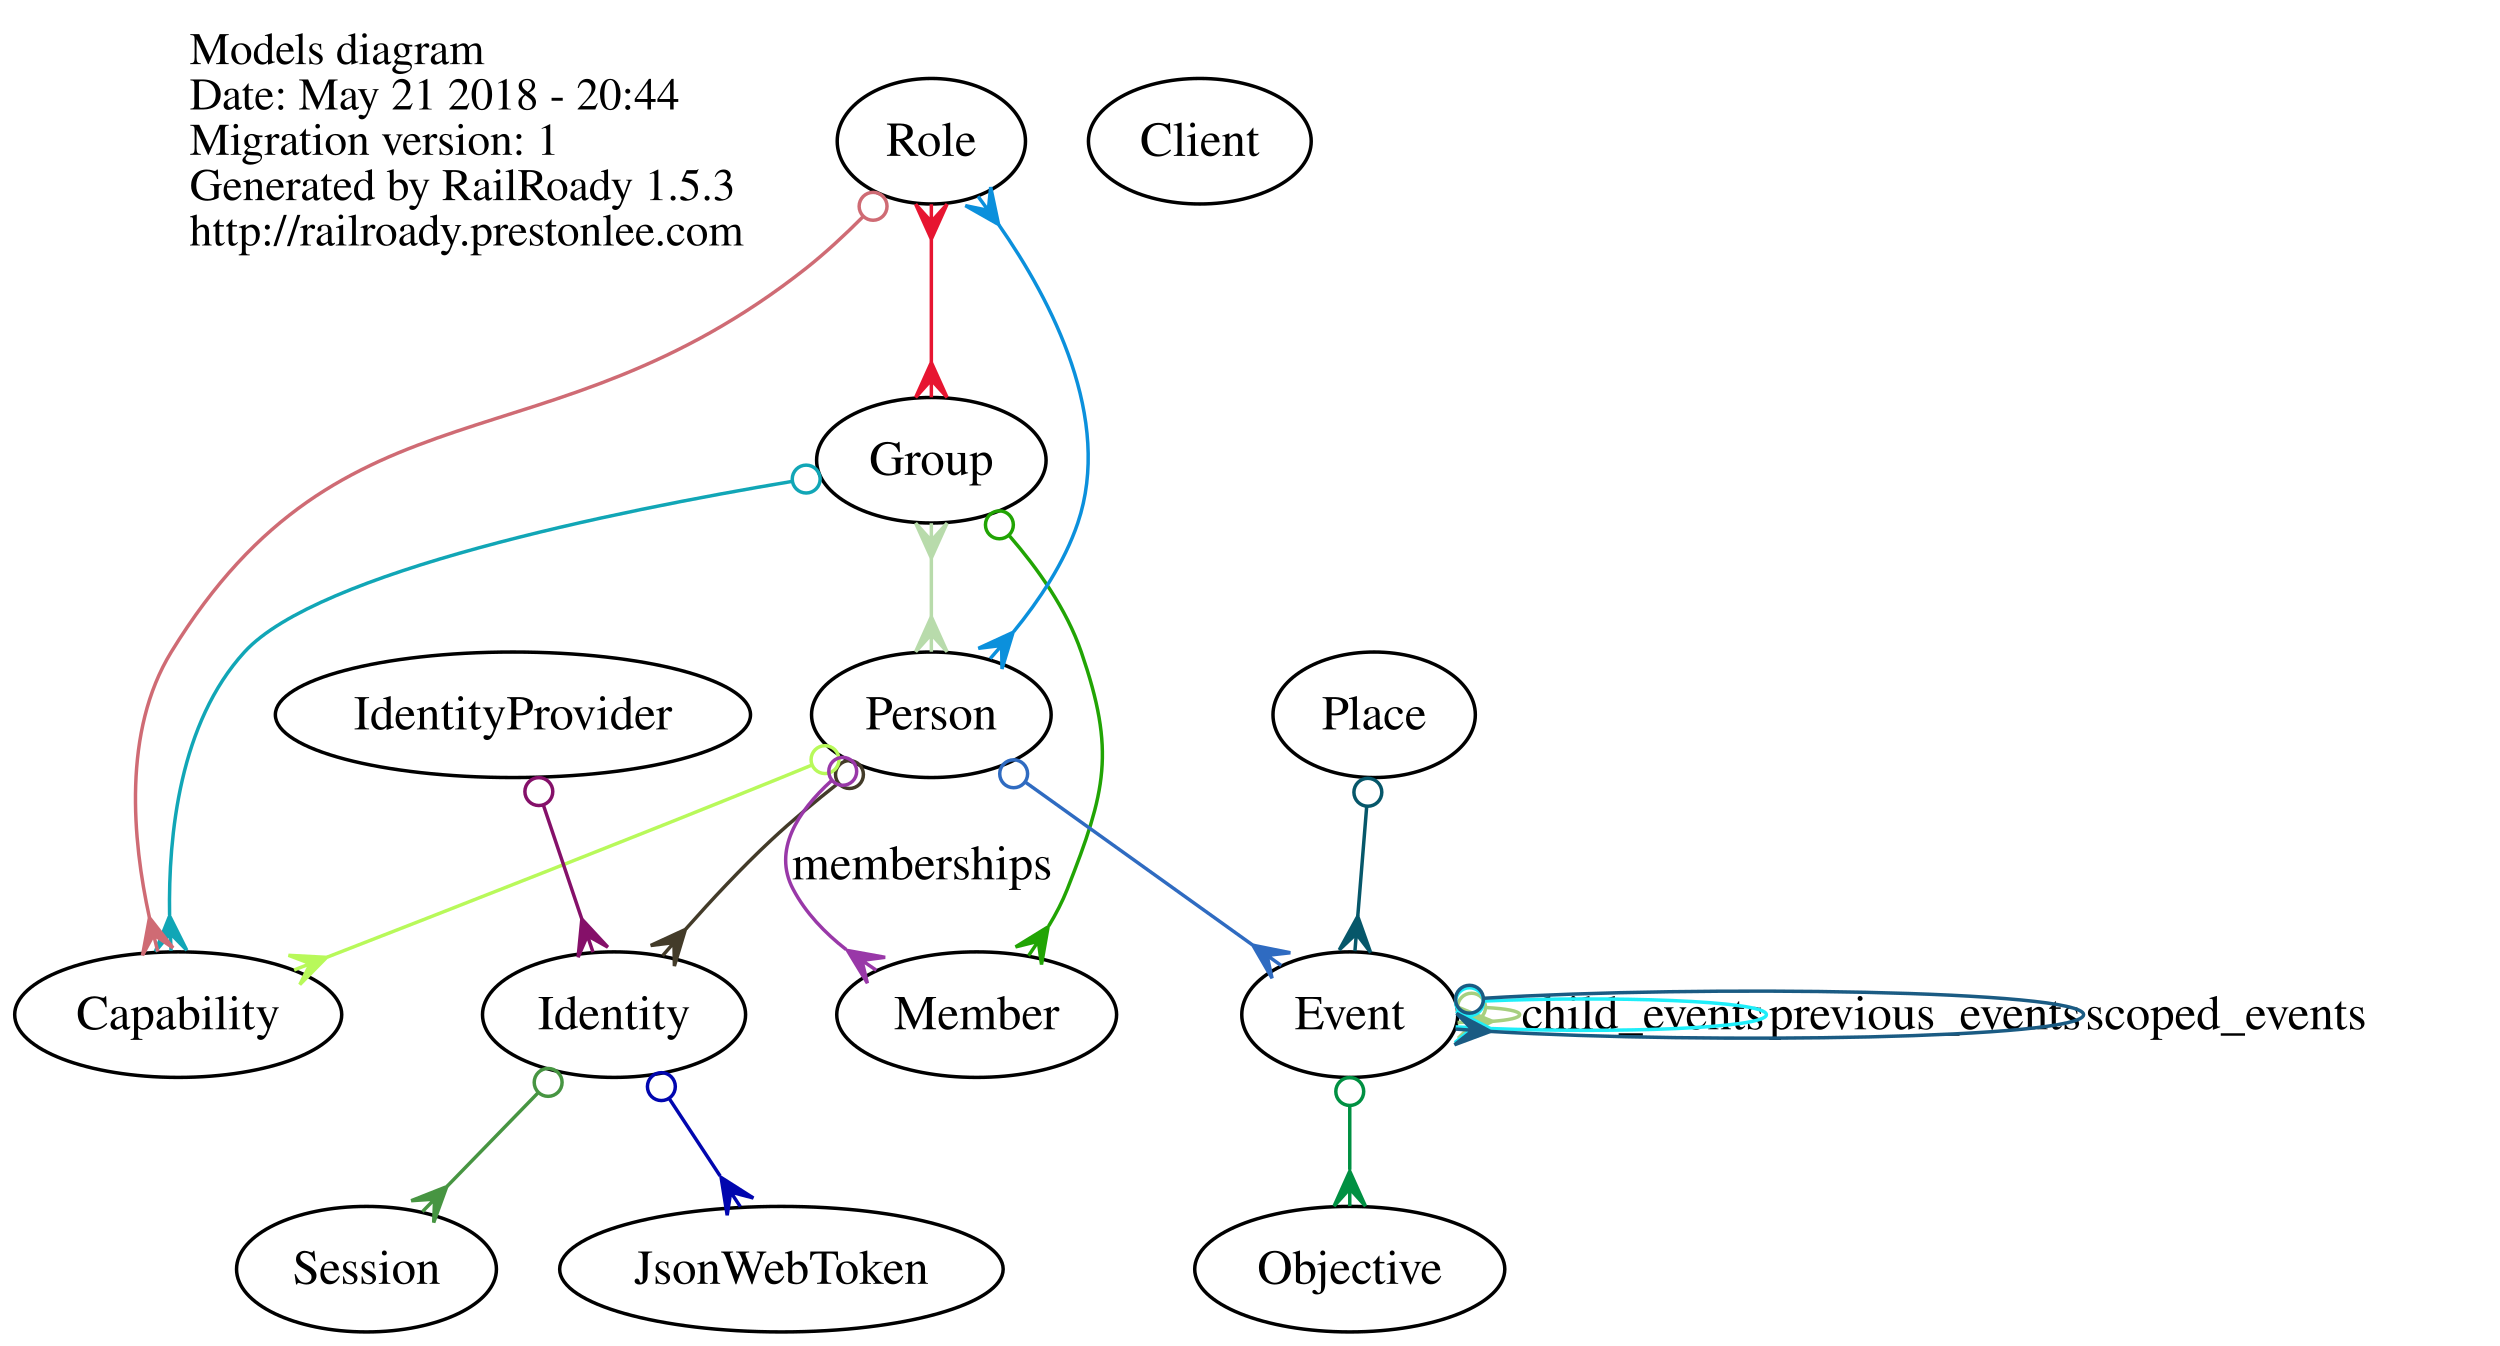
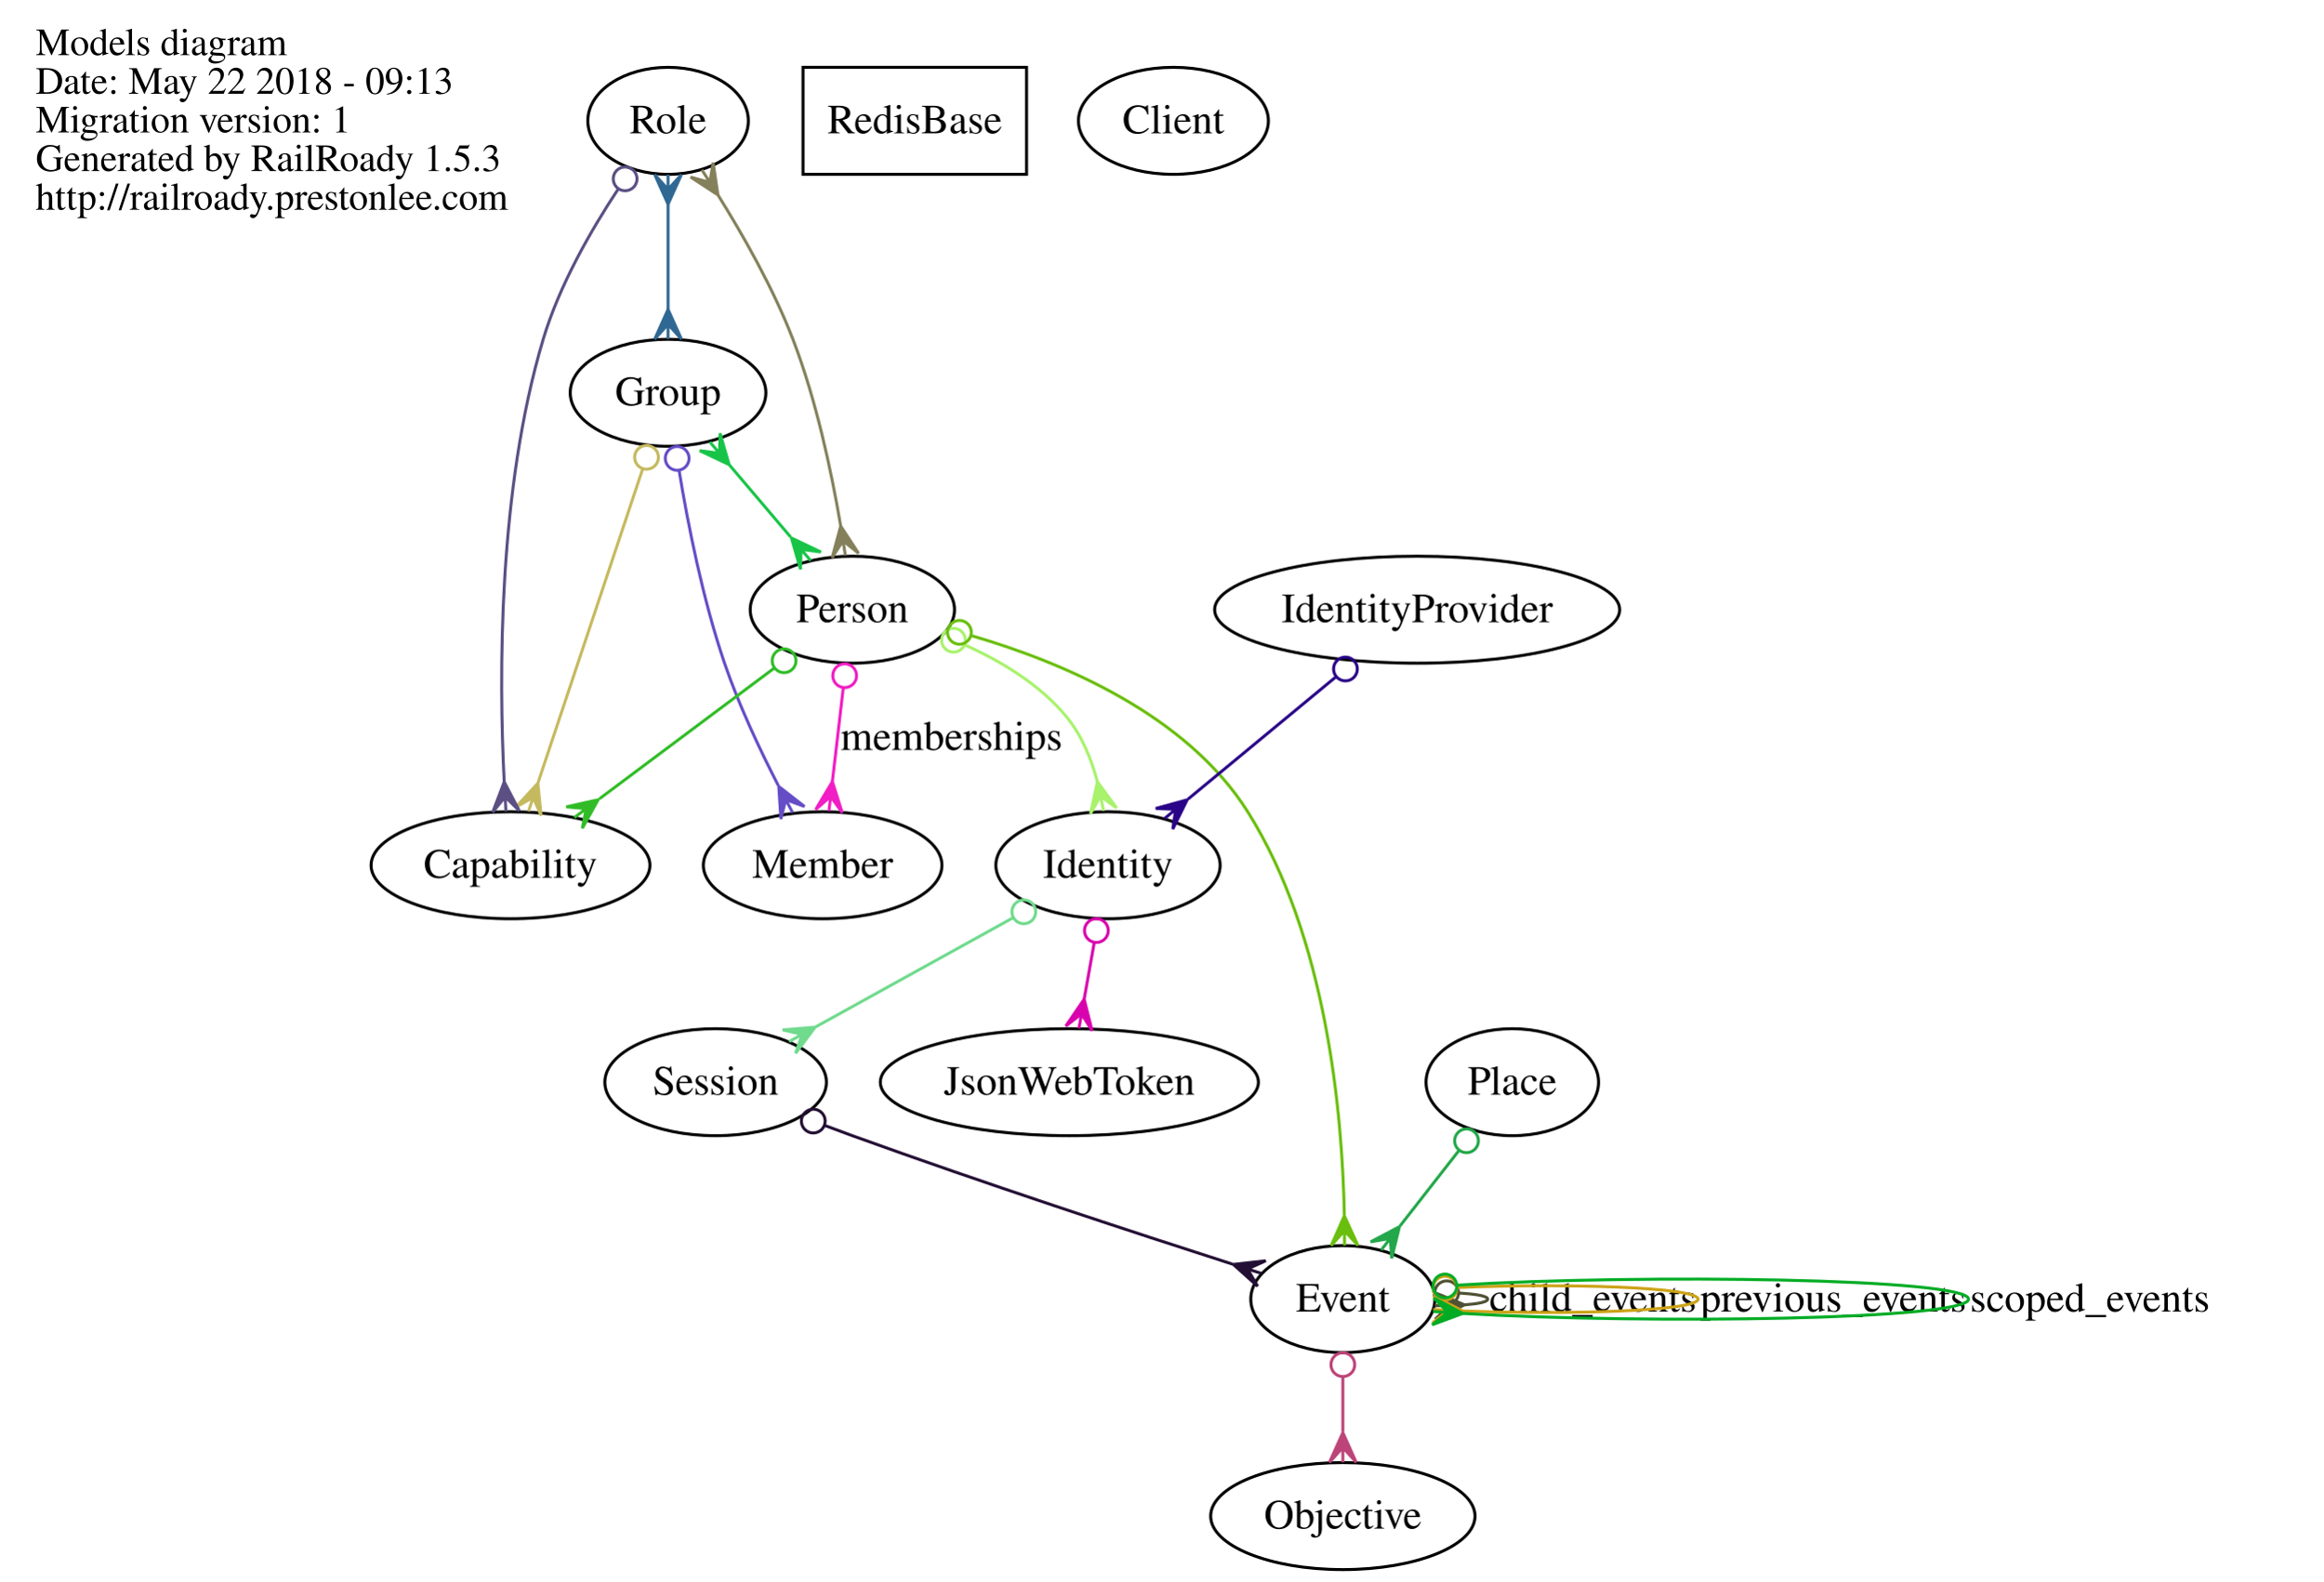
- <svg xmlns="http://www.w3.org/2000/svg" width="717pt" height="386pt" viewBox="0.00 0.00 716.68 386.00">
-   <g id="graph0" class="graph" transform="scale(1 1) rotate(0) translate(4 382)">
-     <polygon fill="transparent" stroke="transparent" points="-4,4 -4,-382 712.683,-382 712.683,4 -4,4" />
+ <svg xmlns="http://www.w3.org/2000/svg" width="781pt" height="532pt" viewBox="0.00 0.00 781.45 532.00">
+   <g id="graph0" class="graph" transform="scale(1 1) rotate(0) translate(4 528)">
+     <polygon fill="transparent" stroke="transparent" points="-4,4 -4,-528 777.455,-528 777.455,4 -4,4" />
    <g id="node1" class="node">
-       <text text-anchor="start" x="50.229" y="-363.6" font-family="Times,serif" font-size="13.00" fill="#000000">Models diagram</text>
-       <text text-anchor="start" x="50.229" y="-350.6" font-family="Times,serif" font-size="13.00" fill="#000000">Date: May 21 2018 - 20:44</text>
-       <text text-anchor="start" x="50.229" y="-337.6" font-family="Times,serif" font-size="13.00" fill="#000000">Migration version: 1</text>
-       <text text-anchor="start" x="50.229" y="-324.6" font-family="Times,serif" font-size="13.00" fill="#000000">Generated by RailRoady 1.5.3</text>
-       <text text-anchor="start" x="50.229" y="-311.6" font-family="Times,serif" font-size="13.00" fill="#000000">http://railroady.prestonlee.com</text>
+       <text text-anchor="start" x="8" y="-509.6" font-family="Times,serif" font-size="13.00" fill="#000000">Models diagram</text>
+       <text text-anchor="start" x="8" y="-496.6" font-family="Times,serif" font-size="13.00" fill="#000000">Date: May 22 2018 - 09:13</text>
+       <text text-anchor="start" x="8" y="-483.6" font-family="Times,serif" font-size="13.00" fill="#000000">Migration version: 1</text>
+       <text text-anchor="start" x="8" y="-470.6" font-family="Times,serif" font-size="13.00" fill="#000000">Generated by RailRoady 1.5.3</text>
+       <text text-anchor="start" x="8" y="-457.6" font-family="Times,serif" font-size="13.00" fill="#000000">http://railroady.prestonlee.com</text>
    </g>
    <g id="node2" class="node">
-       <ellipse fill="none" stroke="#000000" cx="171.949" cy="-91" rx="37.727" ry="18" />
-       <text text-anchor="middle" x="171.949" y="-86.8" font-family="Times,serif" font-size="14.00" fill="#000000">Identity</text>
+       <ellipse fill="none" stroke="#000000" cx="368.72" cy="-237" rx="37.727" ry="18" />
+       <text text-anchor="middle" x="368.72" y="-232.8" font-family="Times,serif" font-size="14.00" fill="#000000">Identity</text>
+     </g>
+     <g id="node7" class="node">
+       <ellipse fill="none" stroke="#000000" cx="236.72" cy="-164" rx="37.268" ry="18" />
+       <text text-anchor="middle" x="236.72" y="-159.8" font-family="Times,serif" font-size="14.00" fill="#000000">Session</text>
+     </g>
+     <g id="edge1" class="edge">
+       <path fill="none" stroke="#70da8d" d="M336.665,-219.273C316.586,-208.168 290.748,-193.879 270.374,-182.611" />
+       <ellipse fill="none" stroke="#70da8d" cx="340.392" cy="-221.333" rx="4" ry="4" />
+       <polygon fill="#70da8d" stroke="#70da8d" points="270.188,-182.509 263.615,-173.731 265.812,-180.089 261.437,-177.669 261.437,-177.669 261.437,-177.669 265.812,-180.089 259.259,-181.607 270.188,-182.509 270.188,-182.509" />
+     </g>
+     <g id="node8" class="node">
+       <ellipse fill="none" stroke="#000000" cx="355.72" cy="-164" rx="63.597" ry="18" />
+       <text text-anchor="middle" x="355.72" y="-159.8" font-family="Times,serif" font-size="14.00" fill="#000000">JsonWebToken</text>
+     </g>
+     <g id="edge2" class="edge">
+       <path fill="none" stroke="#d803ae" d="M364.074,-210.908C362.985,-204.794 361.82,-198.254 360.717,-192.058" />
+       <ellipse fill="none" stroke="#d803ae" cx="364.805" cy="-215.017" rx="4" ry="4" />
+       <polygon fill="#d803ae" stroke="#d803ae" points="360.695,-191.935 363.372,-181.301 359.818,-187.013 358.942,-182.09 358.942,-182.09 358.942,-182.09 359.818,-187.013 354.512,-182.879 360.695,-191.935 360.695,-191.935" />
+     </g>
+     <g id="node3" class="node">
+       <polygon fill="none" stroke="#000000" points="341.324,-505.5 266.117,-505.5 266.117,-469.5 341.324,-469.5 341.324,-505.5" />
+       <text text-anchor="middle" x="303.72" y="-483.3" font-family="Times,serif" font-size="14.00" fill="#000000">RedisBase</text>
+     </g>
+     <g id="node4" class="node">
+       <ellipse fill="none" stroke="#000000" cx="220.72" cy="-396" rx="32.908" ry="18" />
+       <text text-anchor="middle" x="220.72" y="-391.8" font-family="Times,serif" font-size="14.00" fill="#000000">Group</text>
+     </g>
+     <g id="node5" class="node">
+       <ellipse fill="none" stroke="#000000" cx="167.72" cy="-237" rx="46.898" ry="18" />
+       <text text-anchor="middle" x="167.72" y="-232.8" font-family="Times,serif" font-size="14.00" fill="#000000">Capability</text>
+     </g>
+     <g id="edge5" class="edge">
+       <path fill="none" stroke="#c5b95f" d="M212.177,-370.37C202.546,-341.478 186.94,-294.661 177.012,-264.876" />
+       <ellipse fill="none" stroke="#c5b95f" cx="213.478" cy="-374.275" rx="4" ry="4" />
+       <polygon fill="#c5b95f" stroke="#c5b95f" points="176.919,-264.596 178.025,-253.686 175.338,-259.852 173.756,-255.109 173.756,-255.109 173.756,-255.109 175.338,-259.852 169.487,-256.532 176.919,-264.596 176.919,-264.596" />
    </g>
    <g id="node6" class="node">
-       <ellipse fill="none" stroke="#000000" cx="100.949" cy="-18" rx="37.268" ry="18" />
-       <text text-anchor="middle" x="100.949" y="-13.8" font-family="Times,serif" font-size="14.00" fill="#000000">Session</text>
-     </g>
-     <g id="edge1" class="edge">
-       <path fill="none" stroke="#479542" d="M150.129,-68.565C141.858,-60.062 132.418,-50.356 124.035,-41.737" />
-       <ellipse fill="none" stroke="#479542" cx="153.049" cy="-71.568" rx="4" ry="4" />
-       <polygon fill="#479542" stroke="#479542" points="123.968,-41.668 120.222,-31.362 120.482,-38.084 116.996,-34.499 116.996,-34.499 116.996,-34.499 120.482,-38.084 113.77,-37.637 123.968,-41.668 123.968,-41.668" />
-     </g>
-     <g id="node7" class="node">
-       <ellipse fill="none" stroke="#000000" cx="219.949" cy="-18" rx="63.597" ry="18" />
-       <text text-anchor="middle" x="219.949" y="-13.8" font-family="Times,serif" font-size="14.00" fill="#000000">JsonWebToken</text>
-     </g>
-     <g id="edge2" class="edge">
-       <path fill="none" stroke="#0106af" d="M187.746,-66.974C192.423,-59.862 197.572,-52.031 202.355,-44.758" />
-       <ellipse fill="none" stroke="#0106af" cx="185.522" cy="-70.358" rx="4" ry="4" />
-       <polygon fill="#0106af" stroke="#0106af" points="202.66,-44.294 211.914,-38.41 205.407,-40.116 208.154,-35.938 208.154,-35.938 208.154,-35.938 205.407,-40.116 204.394,-33.466 202.66,-44.294 202.66,-44.294" />
-     </g>
-     <g id="node3" class="node">
-       <ellipse fill="none" stroke="#000000" cx="262.949" cy="-250" rx="32.908" ry="18" />
-       <text text-anchor="middle" x="262.949" y="-245.8" font-family="Times,serif" font-size="14.00" fill="#000000">Group</text>
-     </g>
-     <g id="node4" class="node">
-       <ellipse fill="none" stroke="#000000" cx="46.949" cy="-91" rx="46.898" ry="18" />
-       <text text-anchor="middle" x="46.949" y="-86.8" font-family="Times,serif" font-size="14.00" fill="#000000">Capability</text>
-     </g>
-     <g id="edge5" class="edge">
-       <path fill="none" stroke="#11a6b6" d="M223.083,-243.949C171.844,-235.346 86.963,-218.032 65.949,-195 47.473,-174.75 44.088,-142.732 44.474,-119.568" />
-       <ellipse fill="none" stroke="#11a6b6" cx="227.057" cy="-244.603" rx="4" ry="4" />
-       <polygon fill="#11a6b6" stroke="#11a6b6" points="44.485,-119.302 49.392,-109.496 44.691,-114.306 44.896,-109.311 44.896,-109.311 44.896,-109.311 44.691,-114.306 40.4,-109.126 44.485,-119.302 44.485,-119.302" />
-     </g>
-     <g id="node5" class="node">
-       <ellipse fill="none" stroke="#000000" cx="275.949" cy="-91" rx="40.132" ry="18" />
-       <text text-anchor="middle" x="275.949" y="-86.8" font-family="Times,serif" font-size="14.00" fill="#000000">Member</text>
+       <ellipse fill="none" stroke="#000000" cx="272.72" cy="-237" rx="40.132" ry="18" />
+       <text text-anchor="middle" x="272.72" y="-232.8" font-family="Times,serif" font-size="14.00" fill="#000000">Member</text>
    </g>
    <g id="edge3" class="edge">
-       <path fill="none" stroke="#21a404" d="M285.342,-228.32C293.481,-218.936 301.715,-207.29 305.949,-195 315.81,-166.377 313.035,-155.172 301.949,-127 300.539,-123.418 298.69,-119.863 296.626,-116.461" />
-       <ellipse fill="none" stroke="#21a404" cx="282.467" cy="-231.478" rx="4" ry="4" />
-       <polygon fill="#21a404" stroke="#21a404" points="296.433,-116.177 294.542,-105.375 293.626,-112.039 290.818,-107.902 290.818,-107.902 290.818,-107.902 293.626,-112.039 287.095,-110.428 296.433,-116.177 296.433,-116.177" />
+       <path fill="none" stroke="#654dc6" d="M224.419,-369.9C227.453,-351.457 232.444,-326.326 239.72,-305 244.502,-290.987 251.479,-276.116 257.788,-263.866" />
+       <ellipse fill="none" stroke="#654dc6" cx="223.785" cy="-373.915" rx="4" ry="4" />
+       <polygon fill="#654dc6" stroke="#654dc6" points="257.976,-263.511 266.628,-256.773 260.312,-259.09 262.649,-254.67 262.649,-254.67 262.649,-254.67 260.312,-259.09 258.671,-252.567 257.976,-263.511 257.976,-263.511" />
+     </g>
+     <g id="node11" class="node">
+       <ellipse fill="none" stroke="#000000" cx="282.72" cy="-323" rx="34.361" ry="18" />
+       <text text-anchor="middle" x="282.72" y="-318.8" font-family="Times,serif" font-size="14.00" fill="#000000">Person</text>
+     </g>
+     <g id="edge4" class="edge">
+       <path fill="none" stroke="#18c448" d="M241.346,-371.715C247.945,-363.946 255.252,-355.341 261.867,-347.553" />
+       <polygon fill="#18c448" stroke="#18c448" points="241.262,-371.813 231.359,-376.522 238.026,-375.624 234.789,-379.435 234.789,-379.435 234.789,-379.435 238.026,-375.624 238.219,-382.348 241.262,-371.813 241.262,-371.813" />
+       <polygon fill="#18c448" stroke="#18c448" points="262.234,-347.121 272.137,-342.412 265.47,-343.31 268.707,-339.499 268.707,-339.499 268.707,-339.499 265.47,-343.31 265.277,-336.586 262.234,-347.121 262.234,-347.121" />
+     </g>
+     <g id="node12" class="node">
+       <ellipse fill="none" stroke="#000000" cx="447.72" cy="-91" rx="30.971" ry="18" />
+       <text text-anchor="middle" x="447.72" y="-86.8" font-family="Times,serif" font-size="14.00" fill="#000000">Event</text>
+     </g>
+     <g id="edge6" class="edge">
+       <path fill="none" stroke="#240f34" d="M273.518,-149.409C276.623,-148.236 279.722,-147.086 282.72,-146 326.333,-130.21 377.014,-113.567 410.579,-102.779" />
+       <ellipse fill="none" stroke="#240f34" cx="269.572" cy="-150.918" rx="4" ry="4" />
+       <polygon fill="#240f34" stroke="#240f34" points="410.896,-102.678 421.792,-103.912 415.658,-101.152 420.42,-99.627 420.42,-99.627 420.42,-99.627 415.658,-101.152 419.047,-95.341 410.896,-102.678 410.896,-102.678" />
+     </g>
+     <g id="node9" class="node">
+       <ellipse fill="none" stroke="#000000" cx="220.72" cy="-487.5" rx="27" ry="18" />
+       <text text-anchor="middle" x="220.72" y="-483.3" font-family="Times,serif" font-size="14.00" fill="#000000">Role</text>
+     </g>
+     <g id="edge9" class="edge">
+       <path fill="none" stroke="#306894" d="M220.72,-459.3C220.72,-448.125 220.72,-435.303 220.72,-424.134" />
+       <polygon fill="#306894" stroke="#306894" points="220.72,-459.423 216.22,-469.423 220.72,-464.423 220.72,-469.423 220.72,-469.423 220.72,-469.423 220.72,-464.423 225.22,-469.423 220.72,-459.423 220.72,-459.423" />
+       <polygon fill="#306894" stroke="#306894" points="220.72,-424.04 225.22,-414.04 220.72,-419.04 220.72,-414.04 220.72,-414.04 220.72,-414.04 220.72,-419.04 216.22,-414.04 220.72,-424.04 220.72,-424.04" />
+     </g>
+     <g id="edge7" class="edge">
+       <path fill="none" stroke="#5b4f83" d="M203.888,-464.457C194.707,-450.566 184.135,-432.106 178.72,-414 163.53,-363.209 163.798,-300.668 165.601,-265.161" />
+       <ellipse fill="none" stroke="#5b4f83" cx="206.279" cy="-467.972" rx="4" ry="4" />
+       <polygon fill="#5b4f83" stroke="#5b4f83" points="165.608,-265.035 170.687,-255.316 165.901,-260.044 166.194,-255.052 166.194,-255.052 166.194,-255.052 165.901,-260.044 161.702,-254.789 165.608,-265.035 165.608,-265.035" />
+     </g>
+     <g id="edge8" class="edge">
+       <path fill="none" stroke="#84805b" d="M237.506,-462.547C246.131,-448.743 256.175,-430.987 262.72,-414 270.547,-393.685 275.672,-369.579 278.773,-351.283" />
+       <polygon fill="#84805b" stroke="#84805b" points="237.487,-462.578 228.305,-468.573 234.791,-466.789 232.094,-471 232.094,-471 232.094,-471 234.791,-466.789 235.884,-473.426 237.487,-462.578 237.487,-462.578" />
+       <polygon fill="#84805b" stroke="#84805b" points="278.797,-351.13 284.814,-341.962 279.583,-346.192 280.37,-341.254 280.37,-341.254 280.37,-341.254 279.583,-346.192 275.926,-340.547 278.797,-351.13 278.797,-351.13" />
    </g>
    <g id="node10" class="node">
-       <ellipse fill="none" stroke="#000000" cx="262.949" cy="-177" rx="34.361" ry="18" />
-       <text text-anchor="middle" x="262.949" y="-172.8" font-family="Times,serif" font-size="14.00" fill="#000000">Person</text>
+       <ellipse fill="none" stroke="#000000" cx="390.72" cy="-487.5" rx="31.948" ry="18" />
+       <text text-anchor="middle" x="390.72" y="-483.3" font-family="Times,serif" font-size="14.00" fill="#000000">Client</text>
    </g>
-     <g id="edge4" class="edge">
-       <path fill="none" stroke="#b8dbab" d="M262.949,-221.869C262.949,-216.389 262.949,-210.644 262.949,-205.163" />
-       <polygon fill="#b8dbab" stroke="#b8dbab" points="262.949,-221.955 258.449,-231.955 262.949,-226.955 262.949,-231.955 262.949,-231.955 262.949,-231.955 262.949,-226.955 267.449,-231.955 262.949,-221.955 262.949,-221.955" />
-       <polygon fill="#b8dbab" stroke="#b8dbab" points="262.949,-205.09 267.449,-195.09 262.949,-200.09 262.949,-195.09 262.949,-195.09 262.949,-195.09 262.949,-200.09 258.449,-195.09 262.949,-205.09 262.949,-205.09" />
-     </g>
-     <g id="node8" class="node">
-       <ellipse fill="none" stroke="#000000" cx="262.949" cy="-341.5" rx="27" ry="18" />
-       <text text-anchor="middle" x="262.949" y="-337.3" font-family="Times,serif" font-size="14.00" fill="#000000">Role</text>
-     </g>
-     <g id="edge8" class="edge">
-       <path fill="none" stroke="#e71531" d="M262.949,-313.3C262.949,-302.125 262.949,-289.303 262.949,-278.134" />
-       <polygon fill="#e71531" stroke="#e71531" points="262.949,-313.423 258.449,-323.423 262.949,-318.423 262.949,-323.423 262.949,-323.423 262.949,-323.423 262.949,-318.423 267.449,-323.423 262.949,-313.423 262.949,-313.423" />
-       <polygon fill="#e71531" stroke="#e71531" points="262.949,-278.04 267.449,-268.04 262.949,-273.04 262.949,-268.04 262.949,-268.04 262.949,-268.04 262.949,-273.04 258.449,-268.04 262.949,-278.04 262.949,-278.04" />
-     </g>
-     <g id="edge6" class="edge">
-       <path fill="none" stroke="#cf6b74" d="M243.32,-319.815C238.221,-314.694 232.574,-309.438 226.949,-305 152.747,-246.458 94.395,-275.55 44.949,-195 31.002,-172.28 33.805,-141.181 38.678,-118.921" />
-       <ellipse fill="none" stroke="#cf6b74" cx="246.239" cy="-322.832" rx="4" ry="4" />
-       <polygon fill="#cf6b74" stroke="#cf6b74" points="38.71,-118.791 45.461,-110.15 39.9,-113.935 41.091,-109.078 41.091,-109.078 41.091,-109.078 39.9,-113.935 36.72,-108.007 38.71,-118.791 38.71,-118.791" />
-     </g>
-     <g id="edge7" class="edge">
-       <path fill="none" stroke="#0b90dc" d="M282.275,-317.56C297.644,-295.51 315.025,-261.798 304.949,-232 301.118,-220.672 293.918,-209.839 286.546,-200.828" />
-       <polygon fill="#0b90dc" stroke="#0b90dc" points="282.234,-317.616 272.698,-323.031 279.282,-321.652 276.33,-325.688 276.33,-325.688 276.33,-325.688 279.282,-321.652 279.962,-328.344 282.234,-317.616 282.234,-317.616" />
-       <polygon fill="#0b90dc" stroke="#0b90dc" points="286.387,-200.645 283.214,-190.148 283.104,-196.874 279.821,-193.103 279.821,-193.103 279.821,-193.103 283.104,-196.874 276.427,-196.058 286.387,-200.645 286.387,-200.645" />
-     </g>
-     <g id="node9" class="node">
-       <ellipse fill="none" stroke="#000000" cx="339.949" cy="-341.5" rx="31.948" ry="18" />
-       <text text-anchor="middle" x="339.949" y="-337.3" font-family="Times,serif" font-size="14.00" fill="#000000">Client</text>
+     <g id="edge13" class="edge">
+       <path fill="none" stroke="#a8f26c" d="M320.667,-311.09C333.053,-305.53 345.879,-297.71 354.72,-287 359.827,-280.813 363.076,-272.884 365.14,-265.173" />
+       <ellipse fill="none" stroke="#a8f26c" cx="316.744" cy="-312.726" rx="4" ry="4" />
+       <polygon fill="#a8f26c" stroke="#a8f26c" points="365.154,-265.108 371.631,-256.26 366.192,-260.217 367.229,-255.326 367.229,-255.326 367.229,-255.326 366.192,-260.217 362.827,-254.392 365.154,-265.108 365.154,-265.108" />
    </g>
    <g id="edge12" class="edge">
-       <path fill="none" stroke="#433b29" d="M236.268,-157.389C229.763,-152.268 222.953,-146.605 216.949,-141 208.539,-133.149 199.937,-123.936 192.537,-115.572" />
-       <ellipse fill="none" stroke="#433b29" cx="239.465" cy="-159.862" rx="4" ry="4" />
-       <polygon fill="#433b29" stroke="#433b29" points="192.416,-115.433 189.252,-104.933 189.136,-111.659 185.856,-107.885 185.856,-107.885 185.856,-107.885 189.136,-111.659 182.46,-110.837 192.416,-115.433 192.416,-115.433" />
+       <path fill="none" stroke="#31bc27" d="M256.357,-303.285C238.863,-290.203 215.864,-273.003 197.678,-259.403" />
+       <ellipse fill="none" stroke="#31bc27" cx="259.748" cy="-305.82" rx="4" ry="4" />
+       <polygon fill="#31bc27" stroke="#31bc27" points="197.191,-259.039 191.877,-249.446 193.186,-256.044 189.182,-253.05 189.182,-253.05 189.182,-253.05 193.186,-256.044 186.487,-256.654 197.191,-259.039 197.191,-259.039" />
    </g>
    <g id="edge11" class="edge">
-       <path fill="none" stroke="#b8f95a" d="M228.519,-162.509C225.624,-161.314 222.738,-160.132 219.949,-159 175.668,-141.032 124.732,-121.099 89.654,-107.486" />
-       <ellipse fill="none" stroke="#b8f95a" cx="232.454" cy="-164.142" rx="4" ry="4" />
-       <polygon fill="#b8f95a" stroke="#b8f95a" points="89.524,-107.435 81.827,-99.625 84.862,-105.628 80.2,-103.821 80.2,-103.821 80.2,-103.821 84.862,-105.628 78.573,-108.016 89.524,-107.435 89.524,-107.435" />
+       <path fill="none" stroke="#f01ec4" d="M279.672,-296.783C278.511,-286.803 277.185,-275.392 276.003,-265.233" />
+       <ellipse fill="none" stroke="#f01ec4" cx="280.137" cy="-300.788" rx="4" ry="4" />
+       <polygon fill="#f01ec4" stroke="#f01ec4" points="275.993,-265.145 279.308,-254.692 275.415,-260.179 274.838,-255.212 274.838,-255.212 274.838,-255.212 275.415,-260.179 270.368,-255.732 275.993,-265.145 275.993,-265.145" />
+       <text text-anchor="middle" x="316.048" y="-275.8" font-family="Times,serif" font-size="14.00" fill="#000000">memberships</text>
    </g>
    <g id="edge10" class="edge">
-       <path fill="none" stroke="#9938a8" d="M234.299,-158.097C224.549,-149.201 217.427,-138.117 223.294,-127 226.882,-120.199 232.398,-114.439 238.531,-109.656" />
-       <ellipse fill="none" stroke="#9938a8" cx="237.537" cy="-160.782" rx="4" ry="4" />
-       <polygon fill="#9938a8" stroke="#9938a8" points="238.912,-109.394 249.703,-107.441 243.034,-106.563 247.155,-103.732 247.155,-103.732 247.155,-103.732 243.034,-106.563 244.607,-100.023 238.912,-109.394 238.912,-109.394" />
-       <text text-anchor="middle" x="260.276" y="-129.8" font-family="Times,serif" font-size="14.00" fill="#000000">memberships</text>
+       <path fill="none" stroke="#6abe0d" d="M322.974,-314.208C354.13,-305.084 395.301,-287.435 415.72,-255 442.147,-213.022 447.548,-153.953 448.22,-119.354" />
+       <ellipse fill="none" stroke="#6abe0d" cx="318.738" cy="-315.384" rx="4" ry="4" />
+       <polygon fill="#6abe0d" stroke="#6abe0d" points="448.222,-119.032 452.793,-109.064 448.258,-114.032 448.293,-109.032 448.293,-109.032 448.293,-109.032 448.258,-114.032 443.793,-109.001 448.222,-119.032 448.222,-119.032" />
    </g>
-     <g id="node11" class="node">
-       <ellipse fill="none" stroke="#000000" cx="382.949" cy="-91" rx="30.971" ry="18" />
-       <text text-anchor="middle" x="382.949" y="-86.8" font-family="Times,serif" font-size="14.00" fill="#000000">Event</text>
+     <g id="edge15" class="edge">
+       <path fill="none" stroke="#4f5134" d="M486.801,-93.037C492.563,-92.717 496.455,-92.038 496.455,-91 496.455,-90.077 493.38,-89.438 488.65,-89.083" />
+       <ellipse fill="none" stroke="#4f5134" cx="482.652" cy="-93.145" rx="4" ry="4" />
+       <polygon fill="#4f5134" stroke="#4f5134" points="488.648,-89.083 478.803,-84.253 483.651,-88.917 478.654,-88.751 478.654,-88.751 478.654,-88.751 483.651,-88.917 478.504,-93.248 488.648,-89.083 488.648,-89.083" />
+       <text text-anchor="middle" x="531.834" y="-86.8" font-family="Times,serif" font-size="14.00" fill="#000000">child_events</text>
    </g>
-     <g id="edge9" class="edge">
-       <path fill="none" stroke="#2f6bc1" d="M289.914,-157.675C309.323,-143.765 335.431,-125.054 355.05,-110.994" />
-       <ellipse fill="none" stroke="#2f6bc1" cx="286.557" cy="-160.081" rx="4" ry="4" />
-       <polygon fill="#2f6bc1" stroke="#2f6bc1" points="355.163,-110.914 365.912,-108.746 359.227,-108.001 363.291,-105.088 363.291,-105.088 363.291,-105.088 359.227,-108.001 360.669,-101.431 355.163,-110.914 355.163,-110.914" />
+     <g id="edge16" class="edge">
+       <path fill="none" stroke="#cca317" d="M486.492,-94.918C522.263,-96.385 567.213,-95.079 567.213,-91 567.213,-86.99 523.767,-85.66 488.311,-87.01" />
+       <ellipse fill="none" stroke="#cca317" cx="482.09" cy="-94.705" rx="4" ry="4" />
+       <polygon fill="#cca317" stroke="#cca317" points="488.083,-87.021 477.884,-82.994 483.089,-87.255 478.094,-87.489 478.094,-87.489 478.094,-87.489 483.089,-87.255 478.305,-91.984 488.083,-87.021 488.083,-87.021" />
+       <text text-anchor="middle" x="612.703" y="-86.8" font-family="Times,serif" font-size="14.00" fill="#000000">previous_events</text>
+     </g>
+     <g id="edge17" class="edge">
+       <path fill="none" stroke="#00ac24" d="M486.168,-95.697C548.539,-99.547 658.193,-97.981 658.193,-91 658.193,-84.09 550.766,-82.485 488.092,-86.186" />
+       <ellipse fill="none" stroke="#00ac24" cx="482.058" cy="-95.418" rx="4" ry="4" />
+       <polygon fill="#00ac24" stroke="#00ac24" points="488.046,-86.189 477.769,-82.364 483.057,-86.522 478.068,-86.854 478.068,-86.854 478.068,-86.854 483.057,-86.522 478.367,-91.344 488.046,-86.189 488.046,-86.189" />
+       <text text-anchor="middle" x="699.014" y="-86.8" font-family="Times,serif" font-size="14.00" fill="#000000">scoped_events</text>
+     </g>
+     <g id="node15" class="node">
+       <ellipse fill="none" stroke="#000000" cx="447.72" cy="-18" rx="44.466" ry="18" />
+       <text text-anchor="middle" x="447.72" y="-13.8" font-family="Times,serif" font-size="14.00" fill="#000000">Objective</text>
    </g>
    <g id="edge14" class="edge">
-       <path fill="none" stroke="#a7cf7f" d="M422.03,-93.037C427.792,-92.717 431.683,-92.038 431.683,-91 431.683,-90.077 428.609,-89.438 423.878,-89.083" />
-       <ellipse fill="none" stroke="#a7cf7f" cx="417.881" cy="-93.145" rx="4" ry="4" />
-       <polygon fill="#a7cf7f" stroke="#a7cf7f" points="423.877,-89.083 414.032,-84.253 418.88,-88.917 413.882,-88.751 413.882,-88.751 413.882,-88.751 418.88,-88.917 413.733,-93.248 423.877,-89.083 423.877,-89.083" />
-       <text text-anchor="middle" x="467.063" y="-86.8" font-family="Times,serif" font-size="14.00" fill="#000000">child_events</text>
+       <path fill="none" stroke="#bd4479" d="M447.72,-64.908C447.72,-58.943 447.72,-52.573 447.72,-46.512" />
+       <ellipse fill="none" stroke="#bd4479" cx="447.72" cy="-68.955" rx="4" ry="4" />
+       <polygon fill="#bd4479" stroke="#bd4479" points="447.72,-46.09 452.22,-36.09 447.72,-41.09 447.72,-36.09 447.72,-36.09 447.72,-36.09 447.72,-41.09 443.22,-36.09 447.72,-46.09 447.72,-46.09" />
    </g>
-     <g id="edge15" class="edge">
-       <path fill="none" stroke="#1feef9" d="M421.721,-94.918C457.491,-96.385 502.442,-95.079 502.442,-91 502.442,-86.99 458.996,-85.66 423.54,-87.01" />
-       <ellipse fill="none" stroke="#1feef9" cx="417.318" cy="-94.705" rx="4" ry="4" />
-       <polygon fill="#1feef9" stroke="#1feef9" points="423.312,-87.021 413.112,-82.994 418.317,-87.255 413.323,-87.489 413.323,-87.489 413.323,-87.489 418.317,-87.255 413.533,-91.984 423.312,-87.021 423.312,-87.021" />
-       <text text-anchor="middle" x="547.932" y="-86.8" font-family="Times,serif" font-size="14.00" fill="#000000">previous_events</text>
+     <g id="node13" class="node">
+       <ellipse fill="none" stroke="#000000" cx="472.72" cy="-323" rx="68.137" ry="18" />
+       <text text-anchor="middle" x="472.72" y="-318.8" font-family="Times,serif" font-size="14.00" fill="#000000">IdentityProvider</text>
    </g>
-     <g id="edge16" class="edge">
-       <path fill="none" stroke="#1a5b83" d="M421.397,-95.697C483.768,-99.547 593.422,-97.981 593.422,-91 593.422,-84.09 485.994,-82.485 423.321,-86.186" />
-       <ellipse fill="none" stroke="#1a5b83" cx="417.287" cy="-95.418" rx="4" ry="4" />
-       <polygon fill="#1a5b83" stroke="#1a5b83" points="423.274,-86.189 412.997,-82.364 418.285,-86.522 413.296,-86.854 413.296,-86.854 413.296,-86.854 418.285,-86.522 413.595,-91.344 423.274,-86.189 423.274,-86.189" />
-       <text text-anchor="middle" x="634.242" y="-86.8" font-family="Times,serif" font-size="14.00" fill="#000000">scoped_events</text>
+     <g id="edge18" class="edge">
+       <path fill="none" stroke="#2a0388" d="M445.24,-300.276C429.915,-287.603 410.905,-271.884 395.667,-259.283" />
+       <ellipse fill="none" stroke="#2a0388" cx="448.592" cy="-303.048" rx="4" ry="4" />
+       <polygon fill="#2a0388" stroke="#2a0388" points="395.343,-259.015 390.505,-249.175 391.49,-255.829 387.637,-252.643 387.637,-252.643 387.637,-252.643 391.49,-255.829 384.769,-256.11 395.343,-259.015 395.343,-259.015" />
    </g>
    <g id="node14" class="node">
-       <ellipse fill="none" stroke="#000000" cx="382.949" cy="-18" rx="44.466" ry="18" />
-       <text text-anchor="middle" x="382.949" y="-13.8" font-family="Times,serif" font-size="14.00" fill="#000000">Objective</text>
+       <ellipse fill="none" stroke="#000000" cx="504.72" cy="-164" rx="29.017" ry="18" />
+       <text text-anchor="middle" x="504.72" y="-159.8" font-family="Times,serif" font-size="14.00" fill="#000000">Place</text>
    </g>
-     <g id="edge13" class="edge">
-       <path fill="none" stroke="#009042" d="M382.949,-64.908C382.949,-58.943 382.949,-52.573 382.949,-46.512" />
-       <ellipse fill="none" stroke="#009042" cx="382.949" cy="-68.955" rx="4" ry="4" />
-       <polygon fill="#009042" stroke="#009042" points="382.949,-46.09 387.449,-36.09 382.949,-41.09 382.949,-36.09 382.949,-36.09 382.949,-36.09 382.949,-41.09 378.449,-36.09 382.949,-46.09 382.949,-46.09" />
-     </g>
-     <g id="node12" class="node">
-       <ellipse fill="none" stroke="#000000" cx="142.949" cy="-177" rx="68.137" ry="18" />
-       <text text-anchor="middle" x="142.949" y="-172.8" font-family="Times,serif" font-size="14.00" fill="#000000">IdentityProvider</text>
-     </g>
-     <g id="edge17" class="edge">
-       <path fill="none" stroke="#851069" d="M151.679,-151.109C155.16,-140.786 159.172,-128.891 162.702,-118.421" />
-       <ellipse fill="none" stroke="#851069" cx="150.377" cy="-154.971" rx="4" ry="4" />
-       <polygon fill="#851069" stroke="#851069" points="162.712,-118.393 170.171,-110.355 164.309,-113.655 165.907,-108.917 165.907,-108.917 165.907,-108.917 164.309,-113.655 161.643,-107.479 162.712,-118.393 162.712,-118.393" />
-     </g>
-     <g id="node13" class="node">
-       <ellipse fill="none" stroke="#000000" cx="389.949" cy="-177" rx="29.017" ry="18" />
-       <text text-anchor="middle" x="389.949" y="-172.8" font-family="Times,serif" font-size="14.00" fill="#000000">Place</text>
-     </g>
-     <g id="edge18" class="edge">
-       <path fill="none" stroke="#06576a" d="M387.815,-150.783C387.003,-140.803 386.074,-129.393 385.247,-119.233" />
-       <ellipse fill="none" stroke="#06576a" cx="388.14" cy="-154.775" rx="4" ry="4" />
-       <polygon fill="#06576a" stroke="#06576a" points="385.243,-119.179 388.916,-108.847 384.837,-114.196 384.431,-109.212 384.431,-109.212 384.431,-109.212 384.837,-114.196 379.946,-109.577 385.243,-119.179 385.243,-119.179" />
+     <g id="edge19" class="edge">
+       <path fill="none" stroke="#24a74a" d="M486.724,-140.953C480.43,-132.891 473.34,-123.811 466.948,-115.626" />
+       <ellipse fill="none" stroke="#24a74a" cx="489.324" cy="-144.282" rx="4" ry="4" />
+       <polygon fill="#24a74a" stroke="#24a74a" points="466.758,-115.381 464.15,-104.73 463.68,-111.44 460.603,-107.499 460.603,-107.499 460.603,-107.499 463.68,-111.44 457.056,-110.269 466.758,-115.381 466.758,-115.381" />
    </g>
  </g>
</svg>
